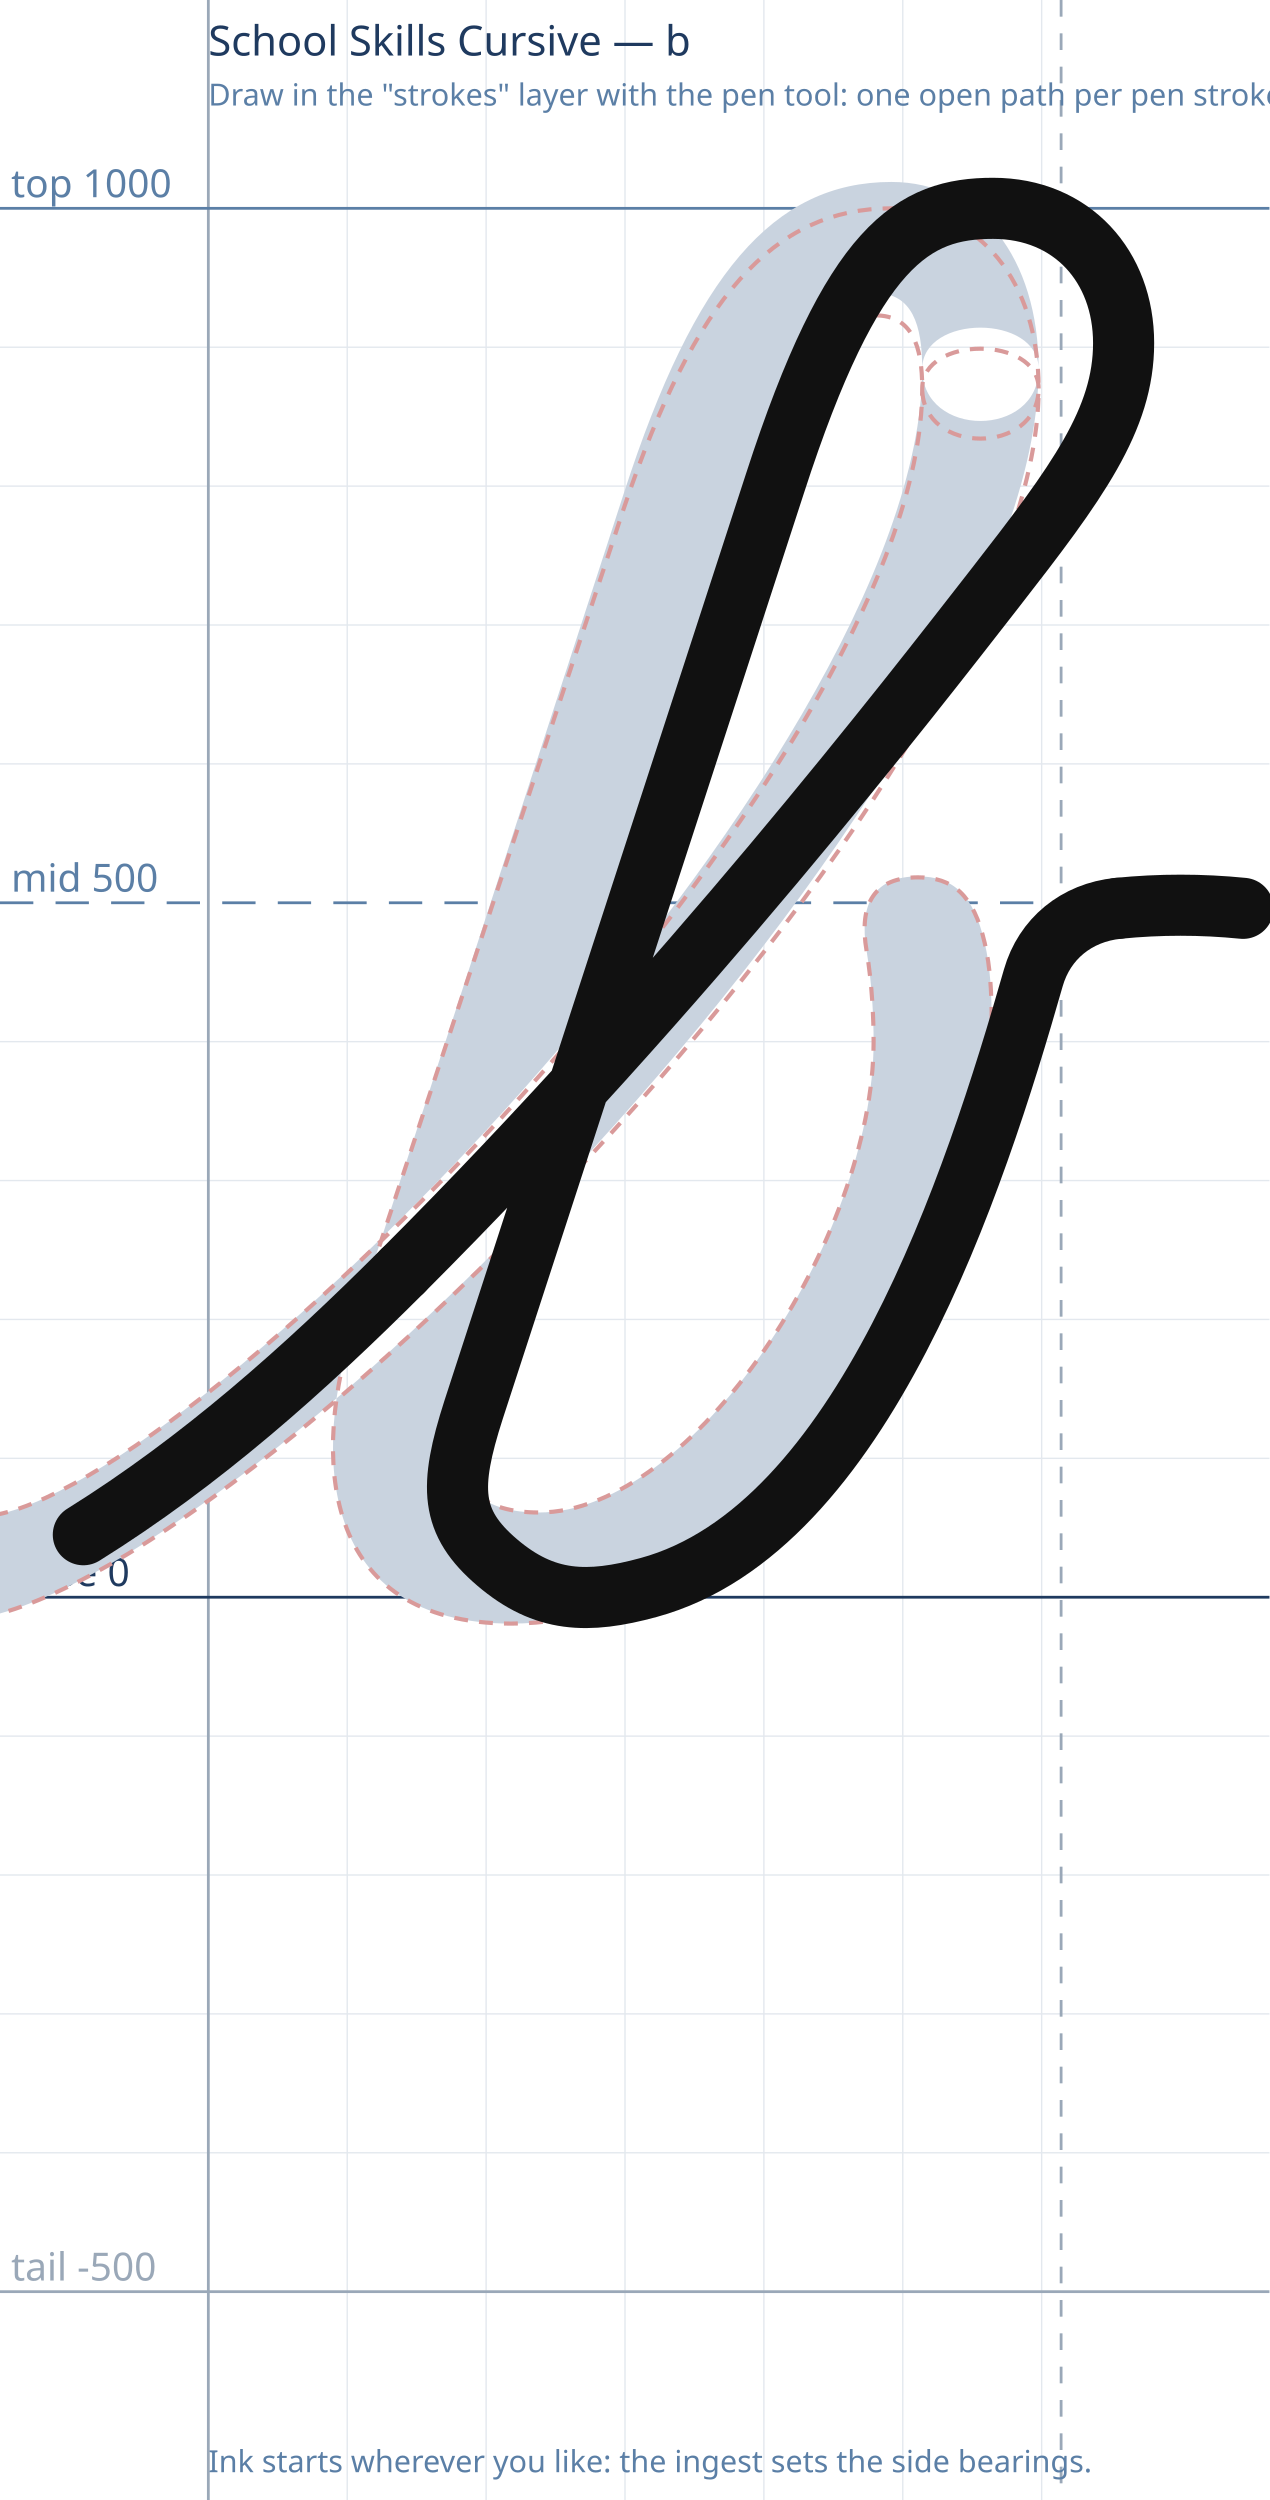
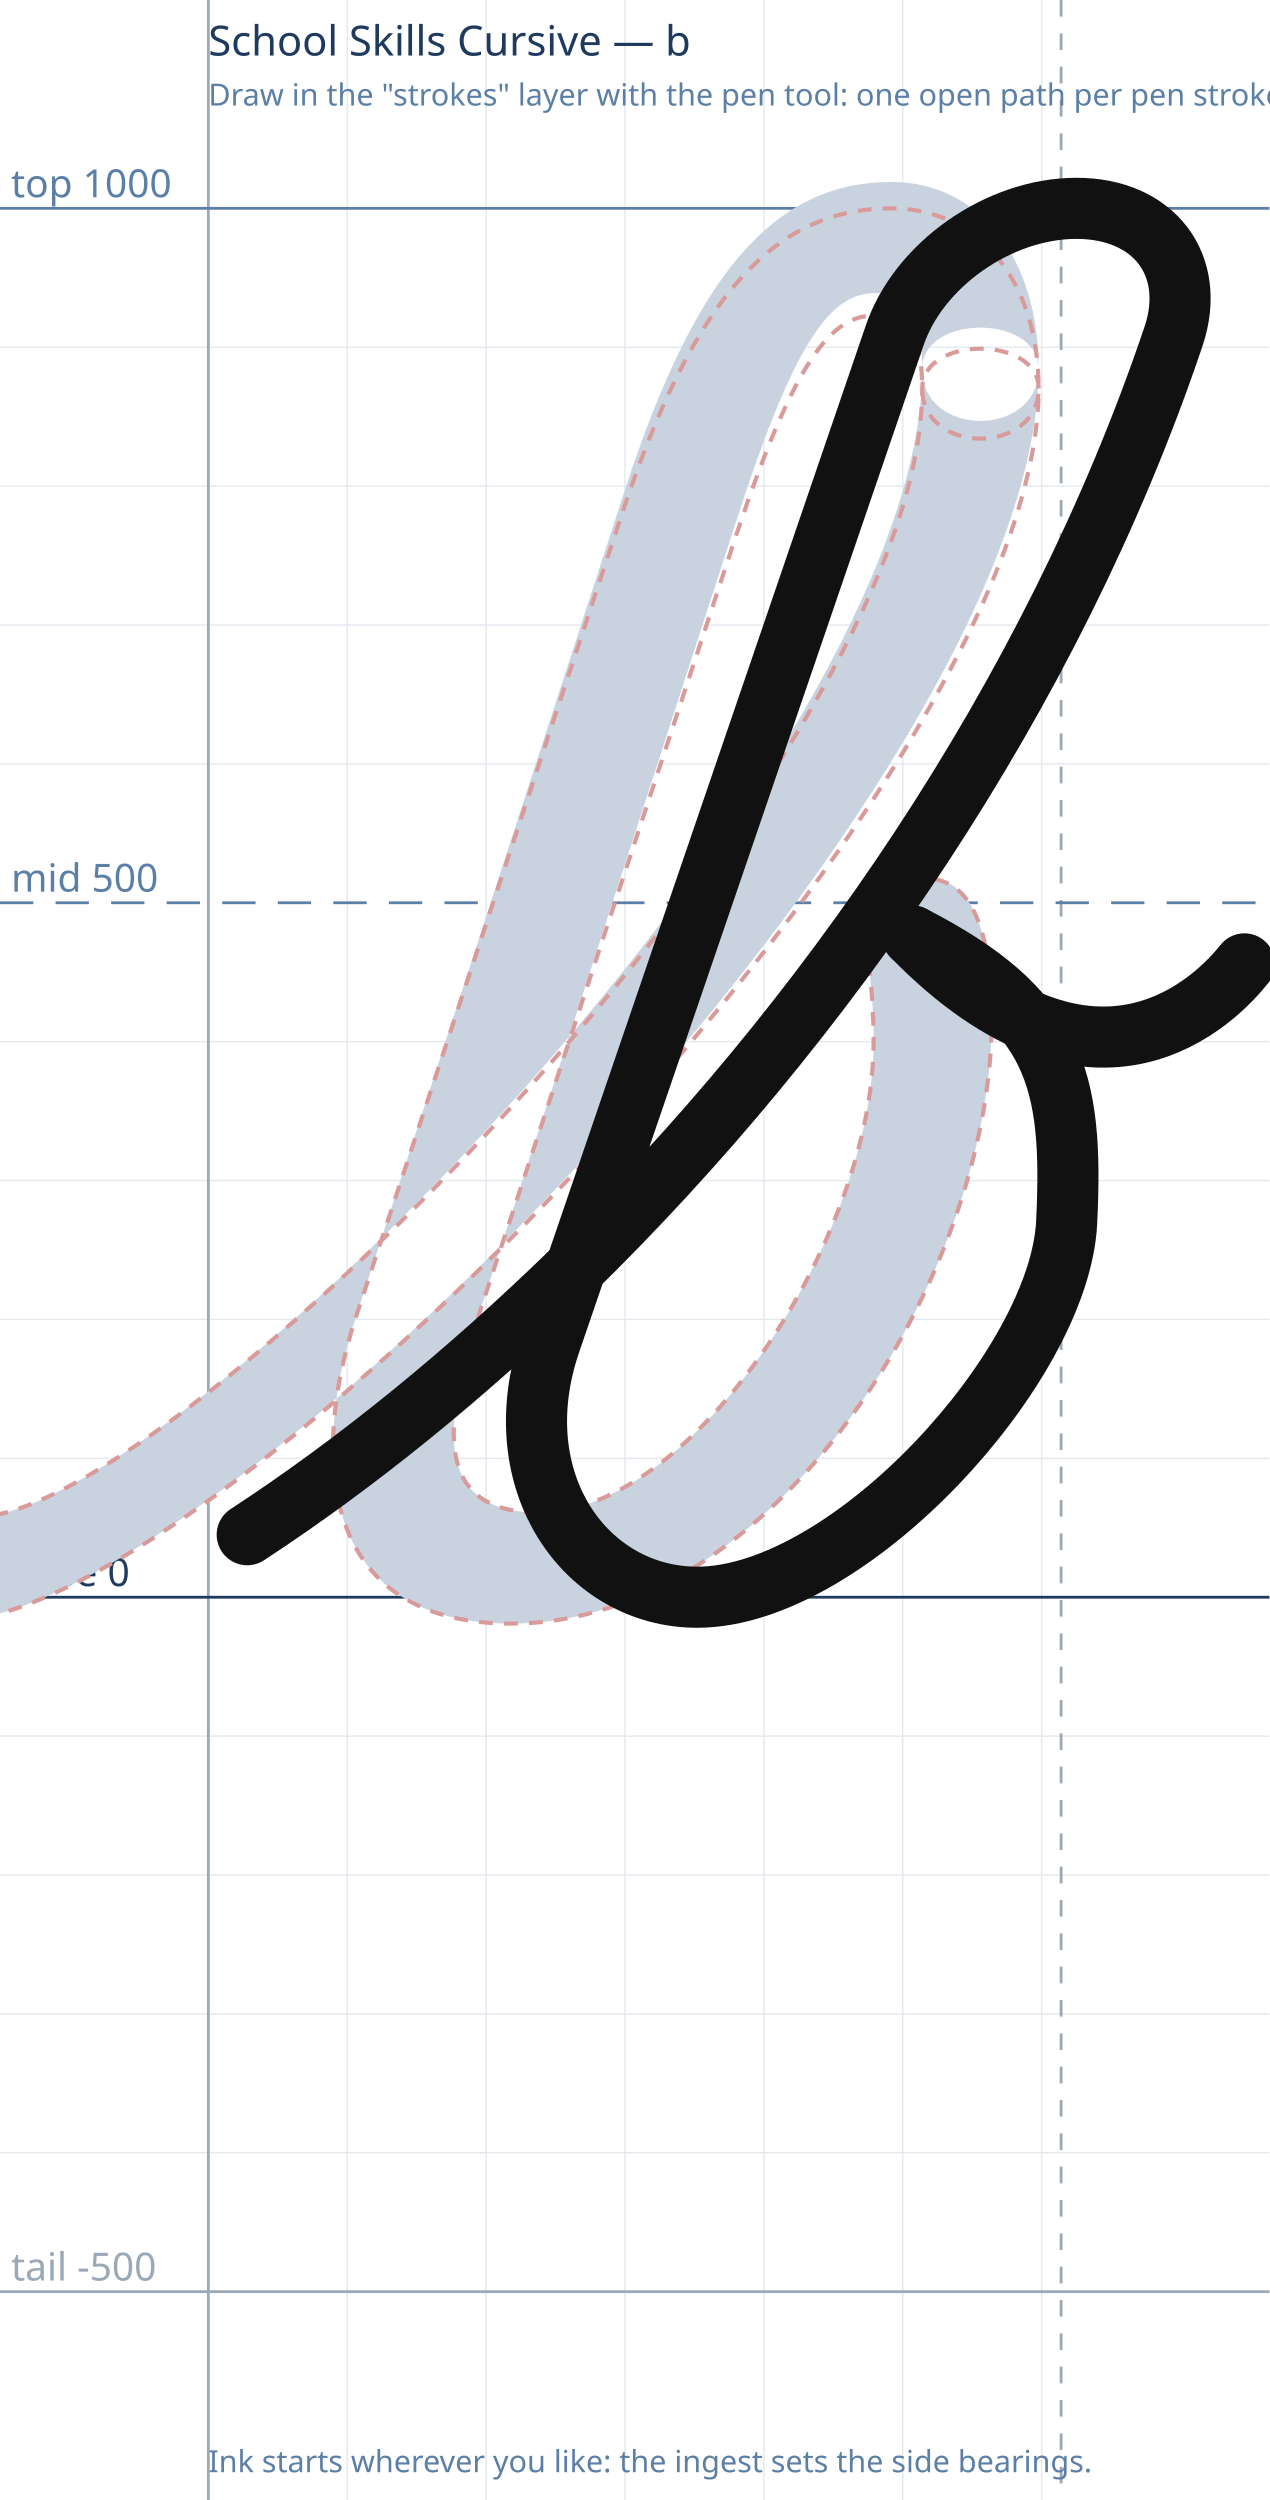
<svg xmlns="http://www.w3.org/2000/svg" width="457" height="900" viewBox="0 0 914 1800" data-hand="cursive" data-glyph="b" data-units="1000" data-origin="150" data-baseline="1150">
  <g id="ruling">
    <line x1="0" y1="1550" x2="914" y2="1550" stroke="#e3e8ee" stroke-width="1" />
    <line x1="0" y1="1450" x2="914" y2="1450" stroke="#e3e8ee" stroke-width="1" />
    <line x1="0" y1="1350" x2="914" y2="1350" stroke="#e3e8ee" stroke-width="1" />
    <line x1="0" y1="1250" x2="914" y2="1250" stroke="#e3e8ee" stroke-width="1" />
    <line x1="0" y1="1050" x2="914" y2="1050" stroke="#e3e8ee" stroke-width="1" />
    <line x1="0" y1="950" x2="914" y2="950" stroke="#e3e8ee" stroke-width="1" />
    <line x1="0" y1="850" x2="914" y2="850" stroke="#e3e8ee" stroke-width="1" />
    <line x1="0" y1="750" x2="914" y2="750" stroke="#e3e8ee" stroke-width="1" />
    <line x1="0" y1="550" x2="914" y2="550" stroke="#e3e8ee" stroke-width="1" />
    <line x1="0" y1="450" x2="914" y2="450" stroke="#e3e8ee" stroke-width="1" />
    <line x1="0" y1="350" x2="914" y2="350" stroke="#e3e8ee" stroke-width="1" />
    <line x1="0" y1="250" x2="914" y2="250" stroke="#e3e8ee" stroke-width="1" />
    <line x1="150" y1="0" x2="150" y2="1800" stroke="#e3e8ee" stroke-width="1" />
    <line x1="250" y1="0" x2="250" y2="1800" stroke="#e3e8ee" stroke-width="1" />
    <line x1="350" y1="0" x2="350" y2="1800" stroke="#e3e8ee" stroke-width="1" />
    <line x1="450" y1="0" x2="450" y2="1800" stroke="#e3e8ee" stroke-width="1" />
    <line x1="550" y1="0" x2="550" y2="1800" stroke="#e3e8ee" stroke-width="1" />
    <line x1="650" y1="0" x2="650" y2="1800" stroke="#e3e8ee" stroke-width="1" />
    <line x1="750" y1="0" x2="750" y2="1800" stroke="#e3e8ee" stroke-width="1" />
    <line x1="150" y1="0" x2="150" y2="1800" stroke="#9aa8b8" stroke-width="2" />
    <line x1="764" y1="0" x2="764" y2="1800" stroke="#9aa8b8" stroke-width="2" stroke-dasharray="12 12" />
    <line x1="0" y1="150" x2="914" y2="150" stroke="#5b7fa6" stroke-width="2" />
    <text x="8" y="142" font-family="sans-serif" font-size="28" fill="#5b7fa6">top 1000</text>
    <line x1="0" y1="650" x2="914" y2="650" stroke="#5b7fa6" stroke-width="2" stroke-dasharray="24 16" />
    <text x="8" y="642" font-family="sans-serif" font-size="28" fill="#5b7fa6">mid 500</text>
    <line x1="0" y1="1150" x2="914" y2="1150" stroke="#1f3a5f" stroke-width="2" />
    <text x="8" y="1142" font-family="sans-serif" font-size="28" fill="#1f3a5f">base 0</text>
    <line x1="0" y1="1650" x2="914" y2="1650" stroke="#9aa8b8" stroke-width="2" />
    <text x="8" y="1642" font-family="sans-serif" font-size="28" fill="#9aa8b8">tail -500</text>
  </g>
  <g id="outline-body">
    <path d="M 747.8 265.6 C 747.8 226 664 226 664 265.6 C 664 549.4 122.8 1092 -16 1092 C -60 1092 -84 1167 -34 1167 C 151 1167 747.8 563.2 747.8 265.6 Z M 714 735 C 714 715 713 696 709 679 C 701 644 686 631 661 631 C 630 631 618 650 624 685 C 628 709 629 734 629 750 C 629 891 499 1089 388 1089 C 306 1089 323 1015 344 949 L 530.4 374.2 C 572.8 243.2 598.6 211 630.2 211 C 656.8 211 664 234 664 265.6 C 664 315.6 747.8 315.6 747.8 265.6 C 747.8 185.6 705 131 641.8 131 C 556.6 131 500.2 198.2 449.6 353.8 L 256 949 C 223 1049.8 231 1169 368 1169 C 559 1169 714 917 714 735 Z" fill="#c9d3df" fill-rule="evenodd" />
  </g>
  <g id="outline-reach">
    <path d="M 747.8 279.672 C 747.8 241.522 664 241.522 664 279.672 C 664 553.083 122.8 1092 -16 1092 C -60 1092 -84 1167 -34 1167 C 151 1167 747.8 566.378 747.8 279.672 Z M 714 735 C 714 715 713 696 709 679 C 701 644.22 686 631.696 661 631.696 C 630 631.696 618 650 624 685 C 628 709 629 734 629 750 C 629 891 499 1089 388 1089 C 306 1089 323 1015 344 949 L 530.4 384.297 C 572.8 258.092 598.6 227.071 630.2 227.071 C 656.8 227.071 664 249.229 664 279.672 C 664 327.842 747.8 327.842 747.8 279.672 C 747.8 202.601 705 150 641.8 150 C 556.6 150 500.2 214.74 449.6 364.644 L 256 949 C 223 1049.8 231 1169 368 1169 C 559 1169 714 917 714 735 Z" fill="none" stroke="#d99a9a" stroke-width="3" stroke-dasharray="10 8" fill-rule="evenodd" />
  </g>
  <g id="notes">
    <text x="150" y="40" font-family="sans-serif" font-size="30" fill="#1f3a5f">School Skills Cursive — b</text>
    <text x="150" y="76" font-family="sans-serif" font-size="22" fill="#5b7fa6">Draw in the "strokes" layer with the pen tool: one open path per pen stroke, in the order the pen makes them. Grey is the shape; red dashes are how far the tall or hanging part goes.</text>
    <text x="150" y="1780" font-family="sans-serif" font-size="22" fill="#5b7fa6">Ink starts wherever you like: the ingest sets the side bearings.</text>
  </g>
  <g id="strokes">
-     <path id="lead" d="M 60 1105 C 145 1052 219 986 290 915" fill="none" stroke="#111" stroke-width="44" stroke-linecap="round" stroke-linejoin="round" />
-     <path id="body" d="M 290 915 C 494 711 656 501 716 424 S 809 302 809 247 S 772 150 715 150 S 614 175 558 348 L 341 1015 C 323 1071 324 1096 358 1125 S 423 1155 467 1143 C 621 1101 702 851 744 704 C 752 676 775 657 805 654" fill="none" stroke="#111" stroke-width="44" stroke-linecap="round" stroke-linejoin="round" />
-     <path id="tail" d="M 805 654 C 835 651 865 651 895 654" fill="none" stroke="#111" stroke-width="44" stroke-linecap="round" stroke-linejoin="round" />
+     <path id="lead" d="M 178 1105 C 256 1054 335 990 412 915" fill="none" stroke="#111" stroke-width="44" stroke-linecap="round" stroke-linejoin="round" />
+     <path id="body" d="M 412 915 C 592 739 757 503 845 242 C 862 191 831 150 775 150 S 661 191 644 242 L 396 967 C 362 1067 422 1150 502 1150 C 611 1150 763 984 768 880 S 760 727 657 674" fill="none" stroke="#111" stroke-width="44" stroke-linecap="round" stroke-linejoin="round" />
+     <path id="tail" d="M 657 674 C 790 810 877 718 896 694" fill="none" stroke="#111" stroke-width="44" stroke-linecap="round" stroke-linejoin="round" />
  </g>
</svg>
